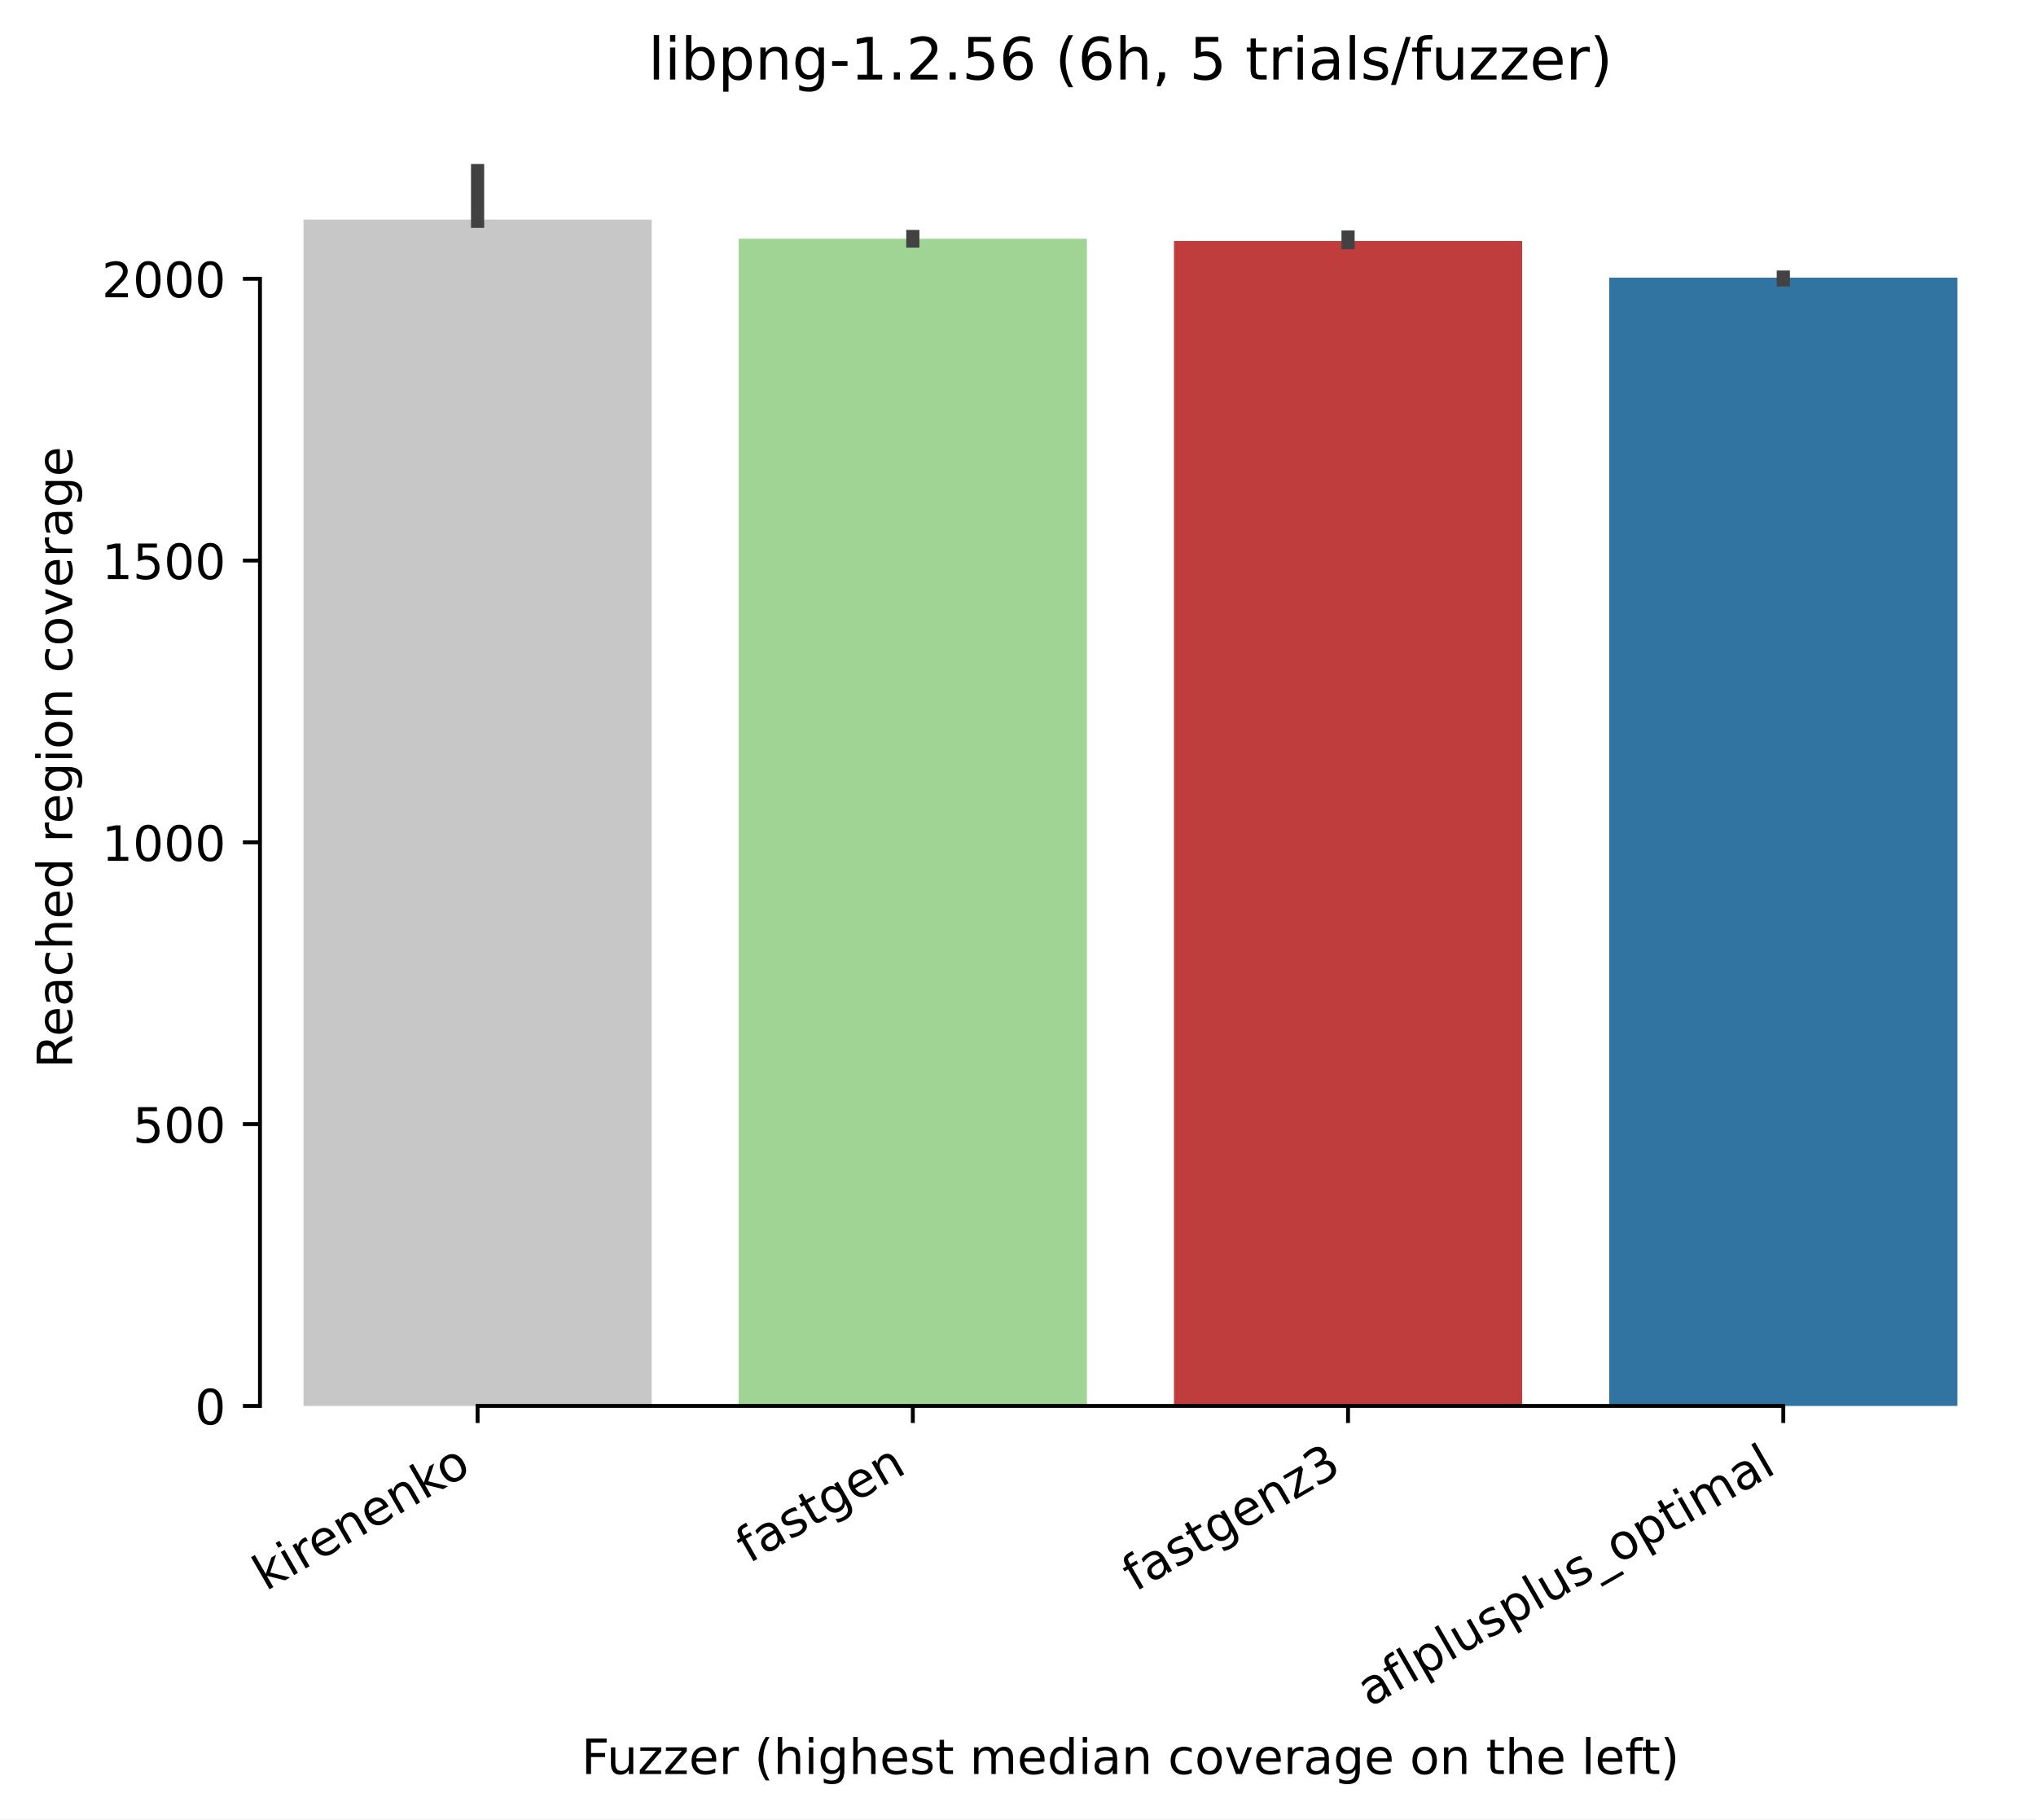
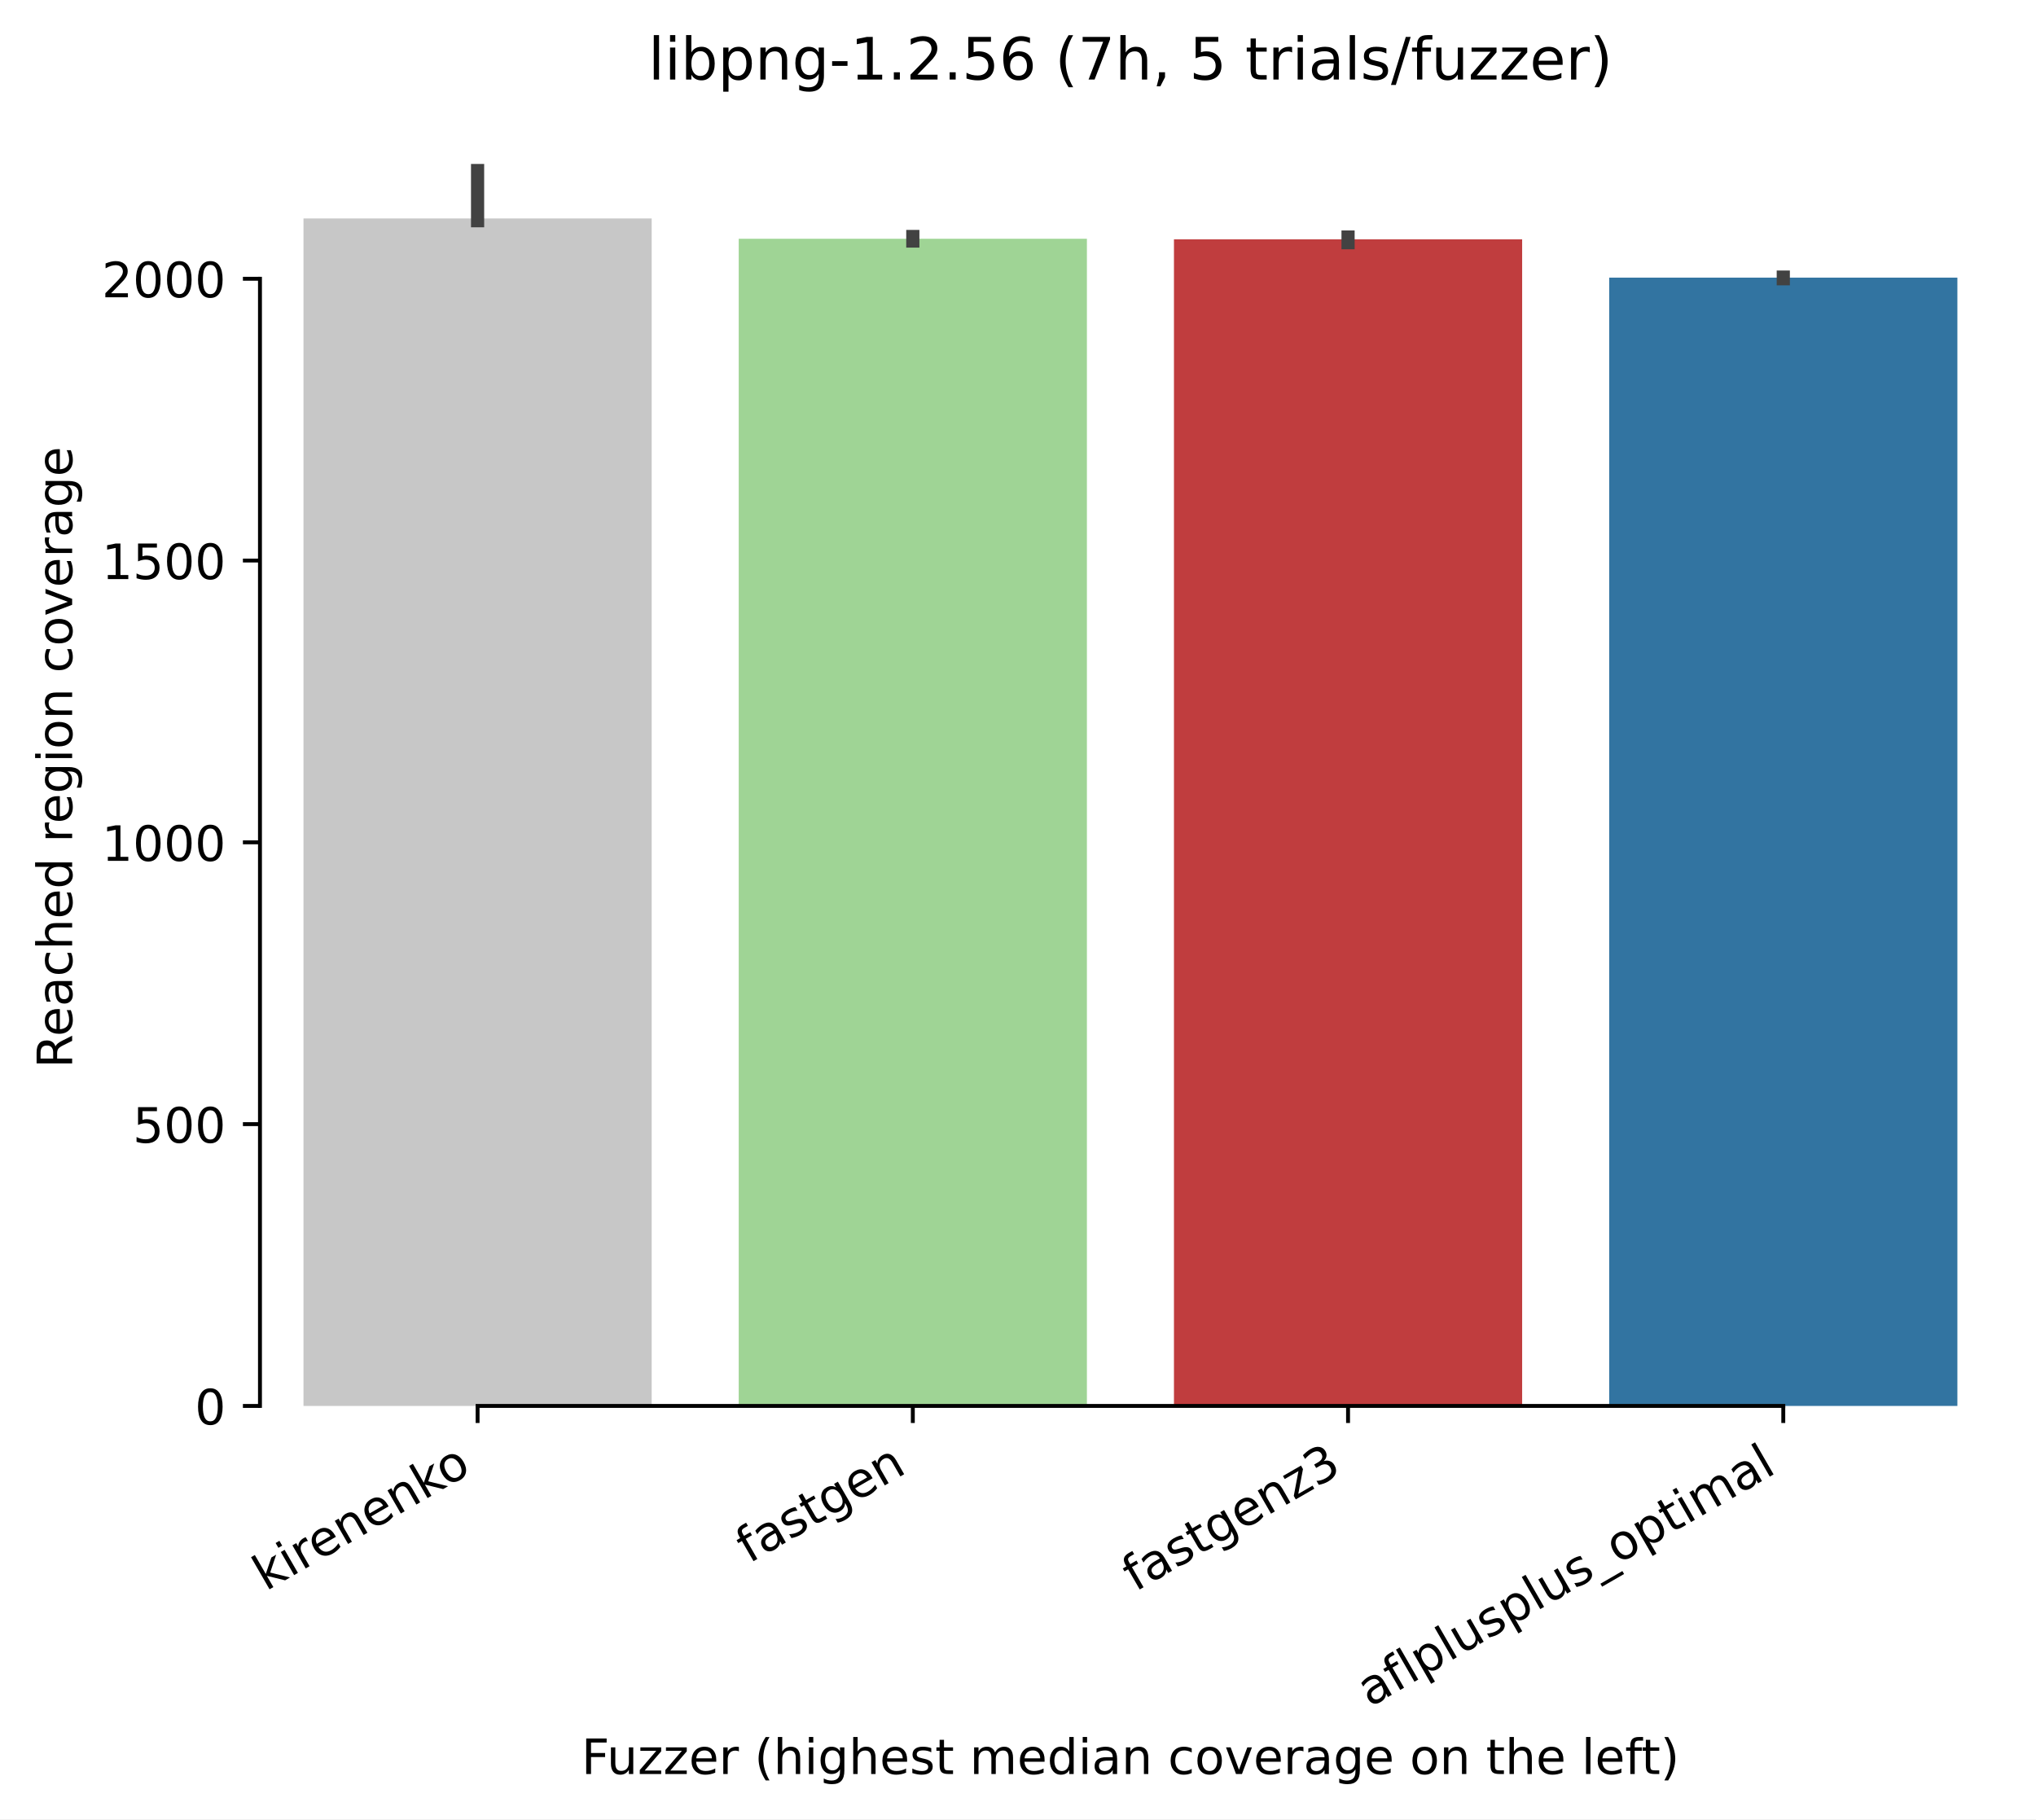
<svg xmlns="http://www.w3.org/2000/svg" xmlns:xlink="http://www.w3.org/1999/xlink" height="373.224pt" version="1.1" viewBox="0 0 417.648 373.224" width="417.648pt">
  <defs>
    <style type="text/css">*{stroke-linecap:butt;stroke-linejoin:round;}</style>
  </defs>
  <g id="figure_1">
    <g id="patch_1">
      <path d="M 0 373.224  L 417.648 373.224  L 417.648 -0  L 0 -0  z " style="fill:#ffffff;" />
    </g>
    <g id="axes_1">
      <g id="patch_2">
        <path d="M 53.328 288.43  L 410.448 288.43  L 410.448 22.318  L 53.328 22.318  z " style="fill:#ffffff;" />
      </g>
      <g id="patch_3">
-         <path clip-path="url(#pa5b38a545a)" d="M 62.256 288.43  L 133.68 288.43  L 133.68 45.049  L 62.256 45.049  z " style="fill:#c7c7c7;" />
+         <path clip-path="url(#p641fe3dbe0)" d="M 62.256 288.43  L 133.68 288.43  L 133.68 44.818  L 62.256 44.818  z " style="fill:#c7c7c7;" />
      </g>
      <g id="patch_4">
-         <path clip-path="url(#pa5b38a545a)" d="M 151.536 288.43  L 222.96 288.43  L 222.96 48.98  L 151.536 48.98  z " style="fill:#9fd495;" />
+         <path clip-path="url(#p641fe3dbe0)" d="M 151.536 288.43  L 222.96 288.43  L 222.96 48.98  L 151.536 48.98  z " style="fill:#9fd495;" />
      </g>
      <g id="patch_5">
-         <path clip-path="url(#pa5b38a545a)" d="M 240.816 288.43  L 312.24 288.43  L 312.24 49.443  L 240.816 49.443  z " style="fill:#c03d3e;" />
+         <path clip-path="url(#p641fe3dbe0)" d="M 240.816 288.43  L 312.24 288.43  L 312.24 49.096  L 240.816 49.096  z " style="fill:#c03d3e;" />
      </g>
      <g id="patch_6">
-         <path clip-path="url(#pa5b38a545a)" d="M 330.096 288.43  L 401.52 288.43  L 401.52 56.958  L 330.096 56.958  z " style="fill:#3274a1;" />
+         <path clip-path="url(#p641fe3dbe0)" d="M 330.096 288.43  L 401.52 288.43  L 401.52 56.958  L 330.096 56.958  z " style="fill:#3274a1;" />
      </g>
      <g id="matplotlib.axis_1">
        <g id="xtick_1">
          <g id="line2d_1">
            <defs>
-               <path d="M 0 0  L 0 3.5  " id="m3bc9f2d363" style="stroke:#000000;stroke-width:0.8;" />
+               <path d="M 0 0  L 0 3.5  " id="m5af2c92821" style="stroke:#000000;stroke-width:0.8;" />
            </defs>
            <g>
-               <use style="stroke:#000000;stroke-width:0.8;" x="97.968" xlink:href="#m3bc9f2d363" y="288.43" />
+               <use style="stroke:#000000;stroke-width:0.8;" x="97.968" xlink:href="#m5af2c92821" y="288.43" />
            </g>
          </g>
          <g id="text_1">
            <g transform="translate(54.50792 326.502)rotate(-30)scale(0.1 -0.1)">
              <defs>
                <path d="M 9.078 75.984  L 18.109 75.984  L 18.109 31.109  L 44.922 54.688  L 56.391 54.688  L 27.391 29.109  L 57.625 0  L 45.906 0  L 18.109 26.703  L 18.109 0  L 9.078 0  z " id="DejaVuSans-107" />
                <path d="M 9.422 54.688  L 18.406 54.688  L 18.406 0  L 9.422 0  z M 9.422 75.984  L 18.406 75.984  L 18.406 64.594  L 9.422 64.594  z " id="DejaVuSans-105" />
                <path d="M 41.109 46.297  Q 39.594 47.172 37.812 47.578  Q 36.031 48 33.891 48  Q 26.266 48 22.188 43.047  Q 18.109 38.094 18.109 28.812  L 18.109 0  L 9.078 0  L 9.078 54.688  L 18.109 54.688  L 18.109 46.188  Q 20.953 51.172 25.484 53.578  Q 30.031 56 36.531 56  Q 37.453 56 38.578 55.875  Q 39.703 55.766 41.062 55.516  z " id="DejaVuSans-114" />
                <path d="M 56.203 29.594  L 56.203 25.203  L 14.891 25.203  Q 15.484 15.922 20.484 11.062  Q 25.484 6.203 34.422 6.203  Q 39.594 6.203 44.453 7.469  Q 49.312 8.734 54.109 11.281  L 54.109 2.781  Q 49.266 0.734 44.188 -0.344  Q 39.109 -1.422 33.891 -1.422  Q 20.797 -1.422 13.156 6.188  Q 5.516 13.812 5.516 26.812  Q 5.516 40.234 12.766 48.109  Q 20.016 56 32.328 56  Q 43.359 56 49.781 48.891  Q 56.203 41.797 56.203 29.594  z M 47.219 32.234  Q 47.125 39.594 43.094 43.984  Q 39.062 48.391 32.422 48.391  Q 24.906 48.391 20.391 44.141  Q 15.875 39.891 15.188 32.172  z " id="DejaVuSans-101" />
                <path d="M 54.891 33.016  L 54.891 0  L 45.906 0  L 45.906 32.719  Q 45.906 40.484 42.875 44.328  Q 39.844 48.188 33.797 48.188  Q 26.516 48.188 22.312 43.547  Q 18.109 38.922 18.109 30.906  L 18.109 0  L 9.078 0  L 9.078 54.688  L 18.109 54.688  L 18.109 46.188  Q 21.344 51.125 25.703 53.562  Q 30.078 56 35.797 56  Q 45.219 56 50.047 50.172  Q 54.891 44.344 54.891 33.016  z " id="DejaVuSans-110" />
                <path d="M 30.609 48.391  Q 23.391 48.391 19.188 42.75  Q 14.984 37.109 14.984 27.297  Q 14.984 17.484 19.156 11.844  Q 23.344 6.203 30.609 6.203  Q 37.797 6.203 41.984 11.859  Q 46.188 17.531 46.188 27.297  Q 46.188 37.016 41.984 42.703  Q 37.797 48.391 30.609 48.391  z M 30.609 56  Q 42.328 56 49.016 48.375  Q 55.719 40.766 55.719 27.297  Q 55.719 13.875 49.016 6.219  Q 42.328 -1.422 30.609 -1.422  Q 18.844 -1.422 12.172 6.219  Q 5.516 13.875 5.516 27.297  Q 5.516 40.766 12.172 48.375  Q 18.844 56 30.609 56  z " id="DejaVuSans-111" />
              </defs>
              <use xlink:href="#DejaVuSans-107" />
              <use x="57.91" xlink:href="#DejaVuSans-105" />
              <use x="85.693" xlink:href="#DejaVuSans-114" />
              <use x="124.557" xlink:href="#DejaVuSans-101" />
              <use x="186.08" xlink:href="#DejaVuSans-110" />
              <use x="249.459" xlink:href="#DejaVuSans-101" />
              <use x="310.982" xlink:href="#DejaVuSans-110" />
              <use x="374.361" xlink:href="#DejaVuSans-107" />
              <use x="428.646" xlink:href="#DejaVuSans-111" />
            </g>
          </g>
        </g>
        <g id="xtick_2">
          <g id="line2d_2">
            <g>
-               <use style="stroke:#000000;stroke-width:0.8;" x="187.248" xlink:href="#m3bc9f2d363" y="288.43" />
+               <use style="stroke:#000000;stroke-width:0.8;" x="187.248" xlink:href="#m5af2c92821" y="288.43" />
            </g>
          </g>
          <g id="text_2">
            <g transform="translate(153.6308 320.8192)rotate(-30)scale(0.1 -0.1)">
              <defs>
                <path d="M 37.109 75.984  L 37.109 68.5  L 28.516 68.5  Q 23.688 68.5 21.797 66.547  Q 19.922 64.594 19.922 59.516  L 19.922 54.688  L 34.719 54.688  L 34.719 47.703  L 19.922 47.703  L 19.922 0  L 10.891 0  L 10.891 47.703  L 2.297 47.703  L 2.297 54.688  L 10.891 54.688  L 10.891 58.5  Q 10.891 67.625 15.141 71.797  Q 19.391 75.984 28.609 75.984  z " id="DejaVuSans-102" />
                <path d="M 34.281 27.484  Q 23.391 27.484 19.188 25  Q 14.984 22.516 14.984 16.5  Q 14.984 11.719 18.141 8.906  Q 21.297 6.109 26.703 6.109  Q 34.188 6.109 38.703 11.406  Q 43.219 16.703 43.219 25.484  L 43.219 27.484  z M 52.203 31.203  L 52.203 0  L 43.219 0  L 43.219 8.297  Q 40.141 3.328 35.547 0.953  Q 30.953 -1.422 24.312 -1.422  Q 15.922 -1.422 10.953 3.297  Q 6 8.016 6 15.922  Q 6 25.141 12.172 29.828  Q 18.359 34.516 30.609 34.516  L 43.219 34.516  L 43.219 35.406  Q 43.219 41.609 39.141 45  Q 35.062 48.391 27.688 48.391  Q 23 48.391 18.547 47.266  Q 14.109 46.141 10.016 43.891  L 10.016 52.203  Q 14.938 54.109 19.578 55.047  Q 24.219 56 28.609 56  Q 40.484 56 46.344 49.844  Q 52.203 43.703 52.203 31.203  z " id="DejaVuSans-97" />
                <path d="M 44.281 53.078  L 44.281 44.578  Q 40.484 46.531 36.375 47.5  Q 32.281 48.484 27.875 48.484  Q 21.188 48.484 17.844 46.438  Q 14.5 44.391 14.5 40.281  Q 14.5 37.156 16.891 35.375  Q 19.281 33.594 26.516 31.984  L 29.594 31.297  Q 39.156 29.25 43.188 25.516  Q 47.219 21.781 47.219 15.094  Q 47.219 7.469 41.188 3.016  Q 35.156 -1.422 24.609 -1.422  Q 20.219 -1.422 15.453 -0.562  Q 10.688 0.297 5.422 2  L 5.422 11.281  Q 10.406 8.688 15.234 7.391  Q 20.062 6.109 24.812 6.109  Q 31.156 6.109 34.562 8.281  Q 37.984 10.453 37.984 14.406  Q 37.984 18.062 35.516 20.016  Q 33.062 21.969 24.703 23.781  L 21.578 24.516  Q 13.234 26.266 9.516 29.906  Q 5.812 33.547 5.812 39.891  Q 5.812 47.609 11.281 51.797  Q 16.75 56 26.812 56  Q 31.781 56 36.172 55.266  Q 40.578 54.547 44.281 53.078  z " id="DejaVuSans-115" />
                <path d="M 18.312 70.219  L 18.312 54.688  L 36.812 54.688  L 36.812 47.703  L 18.312 47.703  L 18.312 18.016  Q 18.312 11.328 20.141 9.422  Q 21.969 7.516 27.594 7.516  L 36.812 7.516  L 36.812 0  L 27.594 0  Q 17.188 0 13.234 3.875  Q 9.281 7.766 9.281 18.016  L 9.281 47.703  L 2.688 47.703  L 2.688 54.688  L 9.281 54.688  L 9.281 70.219  z " id="DejaVuSans-116" />
                <path d="M 45.406 27.984  Q 45.406 37.75 41.375 43.109  Q 37.359 48.484 30.078 48.484  Q 22.859 48.484 18.828 43.109  Q 14.797 37.75 14.797 27.984  Q 14.797 18.266 18.828 12.891  Q 22.859 7.516 30.078 7.516  Q 37.359 7.516 41.375 12.891  Q 45.406 18.266 45.406 27.984  z M 54.391 6.781  Q 54.391 -7.172 48.188 -13.984  Q 42 -20.797 29.203 -20.797  Q 24.469 -20.797 20.266 -20.094  Q 16.062 -19.391 12.109 -17.922  L 12.109 -9.188  Q 16.062 -11.328 19.922 -12.344  Q 23.781 -13.375 27.781 -13.375  Q 36.625 -13.375 41.016 -8.766  Q 45.406 -4.156 45.406 5.172  L 45.406 9.625  Q 42.625 4.781 38.281 2.391  Q 33.938 0 27.875 0  Q 17.828 0 11.672 7.656  Q 5.516 15.328 5.516 27.984  Q 5.516 40.672 11.672 48.328  Q 17.828 56 27.875 56  Q 33.938 56 38.281 53.609  Q 42.625 51.219 45.406 46.391  L 45.406 54.688  L 54.391 54.688  z " id="DejaVuSans-103" />
              </defs>
              <use xlink:href="#DejaVuSans-102" />
              <use x="35.205" xlink:href="#DejaVuSans-97" />
              <use x="96.484" xlink:href="#DejaVuSans-115" />
              <use x="148.584" xlink:href="#DejaVuSans-116" />
              <use x="187.793" xlink:href="#DejaVuSans-103" />
              <use x="251.27" xlink:href="#DejaVuSans-101" />
              <use x="312.793" xlink:href="#DejaVuSans-110" />
            </g>
          </g>
        </g>
        <g id="xtick_3">
          <g id="line2d_3">
            <g>
-               <use style="stroke:#000000;stroke-width:0.8;" x="276.528" xlink:href="#m3bc9f2d363" y="288.43" />
+               <use style="stroke:#000000;stroke-width:0.8;" x="276.528" xlink:href="#m5af2c92821" y="288.43" />
            </g>
          </g>
          <g id="text_3">
            <g transform="translate(232.8555 326.6246)rotate(-30)scale(0.1 -0.1)">
              <defs>
                <path d="M 5.516 54.688  L 48.188 54.688  L 48.188 46.484  L 14.406 7.172  L 48.188 7.172  L 48.188 0  L 4.297 0  L 4.297 8.203  L 38.094 47.516  L 5.516 47.516  z " id="DejaVuSans-122" />
                <path d="M 40.578 39.312  Q 47.656 37.797 51.625 33  Q 55.609 28.219 55.609 21.188  Q 55.609 10.406 48.188 4.484  Q 40.766 -1.422 27.094 -1.422  Q 22.516 -1.422 17.656 -0.516  Q 12.797 0.391 7.625 2.203  L 7.625 11.719  Q 11.719 9.328 16.594 8.109  Q 21.484 6.891 26.812 6.891  Q 36.078 6.891 40.938 10.547  Q 45.797 14.203 45.797 21.188  Q 45.797 27.641 41.281 31.266  Q 36.766 34.906 28.719 34.906  L 20.219 34.906  L 20.219 43.016  L 29.109 43.016  Q 36.375 43.016 40.234 45.922  Q 44.094 48.828 44.094 54.297  Q 44.094 59.906 40.109 62.906  Q 36.141 65.922 28.719 65.922  Q 24.656 65.922 20.016 65.031  Q 15.375 64.156 9.812 62.312  L 9.812 71.094  Q 15.438 72.656 20.344 73.438  Q 25.25 74.219 29.594 74.219  Q 40.828 74.219 47.359 69.109  Q 53.906 64.016 53.906 55.328  Q 53.906 49.266 50.438 45.094  Q 46.969 40.922 40.578 39.312  z " id="DejaVuSans-51" />
              </defs>
              <use xlink:href="#DejaVuSans-102" />
              <use x="35.205" xlink:href="#DejaVuSans-97" />
              <use x="96.484" xlink:href="#DejaVuSans-115" />
              <use x="148.584" xlink:href="#DejaVuSans-116" />
              <use x="187.793" xlink:href="#DejaVuSans-103" />
              <use x="251.27" xlink:href="#DejaVuSans-101" />
              <use x="312.793" xlink:href="#DejaVuSans-110" />
              <use x="376.172" xlink:href="#DejaVuSans-122" />
              <use x="428.662" xlink:href="#DejaVuSans-51" />
            </g>
          </g>
        </g>
        <g id="xtick_4">
          <g id="line2d_4">
            <g>
-               <use style="stroke:#000000;stroke-width:0.8;" x="365.808" xlink:href="#m3bc9f2d363" y="288.43" />
+               <use style="stroke:#000000;stroke-width:0.8;" x="365.808" xlink:href="#m5af2c92821" y="288.43" />
            </g>
          </g>
          <g id="text_4">
            <g transform="translate(280.9833 350.3035)rotate(-30)scale(0.1 -0.1)">
              <defs>
                <path d="M 9.422 75.984  L 18.406 75.984  L 18.406 0  L 9.422 0  z " id="DejaVuSans-108" />
                <path d="M 18.109 8.203  L 18.109 -20.797  L 9.078 -20.797  L 9.078 54.688  L 18.109 54.688  L 18.109 46.391  Q 20.953 51.266 25.266 53.625  Q 29.594 56 35.594 56  Q 45.562 56 51.781 48.094  Q 58.016 40.188 58.016 27.297  Q 58.016 14.406 51.781 6.484  Q 45.562 -1.422 35.594 -1.422  Q 29.594 -1.422 25.266 0.953  Q 20.953 3.328 18.109 8.203  z M 48.688 27.297  Q 48.688 37.203 44.609 42.844  Q 40.531 48.484 33.406 48.484  Q 26.266 48.484 22.188 42.844  Q 18.109 37.203 18.109 27.297  Q 18.109 17.391 22.188 11.75  Q 26.266 6.109 33.406 6.109  Q 40.531 6.109 44.609 11.75  Q 48.688 17.391 48.688 27.297  z " id="DejaVuSans-112" />
                <path d="M 8.5 21.578  L 8.5 54.688  L 17.484 54.688  L 17.484 21.922  Q 17.484 14.156 20.5 10.266  Q 23.531 6.391 29.594 6.391  Q 36.859 6.391 41.078 11.031  Q 45.312 15.672 45.312 23.688  L 45.312 54.688  L 54.297 54.688  L 54.297 0  L 45.312 0  L 45.312 8.406  Q 42.047 3.422 37.719 1  Q 33.406 -1.422 27.688 -1.422  Q 18.266 -1.422 13.375 4.438  Q 8.5 10.297 8.5 21.578  z M 31.109 56  z " id="DejaVuSans-117" />
                <path d="M 50.984 -16.609  L 50.984 -23.578  L -0.984 -23.578  L -0.984 -16.609  z " id="DejaVuSans-95" />
                <path d="M 52 44.188  Q 55.375 50.25 60.062 53.125  Q 64.75 56 71.094 56  Q 79.641 56 84.281 50.016  Q 88.922 44.047 88.922 33.016  L 88.922 0  L 79.891 0  L 79.891 32.719  Q 79.891 40.578 77.094 44.375  Q 74.312 48.188 68.609 48.188  Q 61.625 48.188 57.562 43.547  Q 53.516 38.922 53.516 30.906  L 53.516 0  L 44.484 0  L 44.484 32.719  Q 44.484 40.625 41.703 44.406  Q 38.922 48.188 33.109 48.188  Q 26.219 48.188 22.156 43.531  Q 18.109 38.875 18.109 30.906  L 18.109 0  L 9.078 0  L 9.078 54.688  L 18.109 54.688  L 18.109 46.188  Q 21.188 51.219 25.484 53.609  Q 29.781 56 35.688 56  Q 41.656 56 45.828 52.969  Q 50 49.953 52 44.188  z " id="DejaVuSans-109" />
              </defs>
              <use xlink:href="#DejaVuSans-97" />
              <use x="61.279" xlink:href="#DejaVuSans-102" />
              <use x="96.484" xlink:href="#DejaVuSans-108" />
              <use x="124.268" xlink:href="#DejaVuSans-112" />
              <use x="187.744" xlink:href="#DejaVuSans-108" />
              <use x="215.527" xlink:href="#DejaVuSans-117" />
              <use x="278.906" xlink:href="#DejaVuSans-115" />
              <use x="331.006" xlink:href="#DejaVuSans-112" />
              <use x="394.482" xlink:href="#DejaVuSans-108" />
              <use x="422.266" xlink:href="#DejaVuSans-117" />
              <use x="485.645" xlink:href="#DejaVuSans-115" />
              <use x="537.744" xlink:href="#DejaVuSans-95" />
              <use x="587.744" xlink:href="#DejaVuSans-111" />
              <use x="648.926" xlink:href="#DejaVuSans-112" />
              <use x="712.402" xlink:href="#DejaVuSans-116" />
              <use x="751.611" xlink:href="#DejaVuSans-105" />
              <use x="779.395" xlink:href="#DejaVuSans-109" />
              <use x="876.807" xlink:href="#DejaVuSans-97" />
              <use x="938.086" xlink:href="#DejaVuSans-108" />
            </g>
          </g>
        </g>
        <g id="text_5">
          <g transform="translate(119.2702 363.9439)scale(0.1 -0.1)">
            <defs>
              <path d="M 9.812 72.906  L 51.703 72.906  L 51.703 64.594  L 19.672 64.594  L 19.672 43.109  L 48.578 43.109  L 48.578 34.812  L 19.672 34.812  L 19.672 0  L 9.812 0  z " id="DejaVuSans-70" />
              <path id="DejaVuSans-32" />
              <path d="M 31 75.875  Q 24.469 64.656 21.281 53.656  Q 18.109 42.672 18.109 31.391  Q 18.109 20.125 21.312 9.062  Q 24.516 -2 31 -13.188  L 23.188 -13.188  Q 15.875 -1.703 12.234 9.375  Q 8.594 20.453 8.594 31.391  Q 8.594 42.281 12.203 53.312  Q 15.828 64.359 23.188 75.875  z " id="DejaVuSans-40" />
              <path d="M 54.891 33.016  L 54.891 0  L 45.906 0  L 45.906 32.719  Q 45.906 40.484 42.875 44.328  Q 39.844 48.188 33.797 48.188  Q 26.516 48.188 22.312 43.547  Q 18.109 38.922 18.109 30.906  L 18.109 0  L 9.078 0  L 9.078 75.984  L 18.109 75.984  L 18.109 46.188  Q 21.344 51.125 25.703 53.562  Q 30.078 56 35.797 56  Q 45.219 56 50.047 50.172  Q 54.891 44.344 54.891 33.016  z " id="DejaVuSans-104" />
              <path d="M 45.406 46.391  L 45.406 75.984  L 54.391 75.984  L 54.391 0  L 45.406 0  L 45.406 8.203  Q 42.578 3.328 38.25 0.953  Q 33.938 -1.422 27.875 -1.422  Q 17.969 -1.422 11.734 6.484  Q 5.516 14.406 5.516 27.297  Q 5.516 40.188 11.734 48.094  Q 17.969 56 27.875 56  Q 33.938 56 38.25 53.625  Q 42.578 51.266 45.406 46.391  z M 14.797 27.297  Q 14.797 17.391 18.875 11.75  Q 22.953 6.109 30.078 6.109  Q 37.203 6.109 41.297 11.75  Q 45.406 17.391 45.406 27.297  Q 45.406 37.203 41.297 42.844  Q 37.203 48.484 30.078 48.484  Q 22.953 48.484 18.875 42.844  Q 14.797 37.203 14.797 27.297  z " id="DejaVuSans-100" />
              <path d="M 48.781 52.594  L 48.781 44.188  Q 44.969 46.297 41.141 47.344  Q 37.312 48.391 33.406 48.391  Q 24.656 48.391 19.812 42.844  Q 14.984 37.312 14.984 27.297  Q 14.984 17.281 19.812 11.734  Q 24.656 6.203 33.406 6.203  Q 37.312 6.203 41.141 7.25  Q 44.969 8.297 48.781 10.406  L 48.781 2.094  Q 45.016 0.344 40.984 -0.531  Q 36.969 -1.422 32.422 -1.422  Q 20.062 -1.422 12.781 6.344  Q 5.516 14.109 5.516 27.297  Q 5.516 40.672 12.859 48.328  Q 20.219 56 33.016 56  Q 37.156 56 41.109 55.141  Q 45.062 54.297 48.781 52.594  z " id="DejaVuSans-99" />
              <path d="M 2.984 54.688  L 12.5 54.688  L 29.594 8.797  L 46.688 54.688  L 56.203 54.688  L 35.688 0  L 23.484 0  z " id="DejaVuSans-118" />
              <path d="M 8.016 75.875  L 15.828 75.875  Q 23.141 64.359 26.781 53.312  Q 30.422 42.281 30.422 31.391  Q 30.422 20.453 26.781 9.375  Q 23.141 -1.703 15.828 -13.188  L 8.016 -13.188  Q 14.5 -2 17.703 9.062  Q 20.906 20.125 20.906 31.391  Q 20.906 42.672 17.703 53.656  Q 14.5 64.656 8.016 75.875  z " id="DejaVuSans-41" />
            </defs>
            <use xlink:href="#DejaVuSans-70" />
            <use x="52.02" xlink:href="#DejaVuSans-117" />
            <use x="115.398" xlink:href="#DejaVuSans-122" />
            <use x="167.889" xlink:href="#DejaVuSans-122" />
            <use x="220.379" xlink:href="#DejaVuSans-101" />
            <use x="281.902" xlink:href="#DejaVuSans-114" />
            <use x="323.016" xlink:href="#DejaVuSans-32" />
            <use x="354.803" xlink:href="#DejaVuSans-40" />
            <use x="393.816" xlink:href="#DejaVuSans-104" />
            <use x="457.195" xlink:href="#DejaVuSans-105" />
            <use x="484.979" xlink:href="#DejaVuSans-103" />
            <use x="548.455" xlink:href="#DejaVuSans-104" />
            <use x="611.834" xlink:href="#DejaVuSans-101" />
            <use x="673.357" xlink:href="#DejaVuSans-115" />
            <use x="725.457" xlink:href="#DejaVuSans-116" />
            <use x="764.666" xlink:href="#DejaVuSans-32" />
            <use x="796.453" xlink:href="#DejaVuSans-109" />
            <use x="893.865" xlink:href="#DejaVuSans-101" />
            <use x="955.389" xlink:href="#DejaVuSans-100" />
            <use x="1018.865" xlink:href="#DejaVuSans-105" />
            <use x="1046.648" xlink:href="#DejaVuSans-97" />
            <use x="1107.928" xlink:href="#DejaVuSans-110" />
            <use x="1171.307" xlink:href="#DejaVuSans-32" />
            <use x="1203.094" xlink:href="#DejaVuSans-99" />
            <use x="1258.074" xlink:href="#DejaVuSans-111" />
            <use x="1319.256" xlink:href="#DejaVuSans-118" />
            <use x="1378.436" xlink:href="#DejaVuSans-101" />
            <use x="1439.959" xlink:href="#DejaVuSans-114" />
            <use x="1481.072" xlink:href="#DejaVuSans-97" />
            <use x="1542.352" xlink:href="#DejaVuSans-103" />
            <use x="1605.828" xlink:href="#DejaVuSans-101" />
            <use x="1667.352" xlink:href="#DejaVuSans-32" />
            <use x="1699.139" xlink:href="#DejaVuSans-111" />
            <use x="1760.32" xlink:href="#DejaVuSans-110" />
            <use x="1823.699" xlink:href="#DejaVuSans-32" />
            <use x="1855.486" xlink:href="#DejaVuSans-116" />
            <use x="1894.695" xlink:href="#DejaVuSans-104" />
            <use x="1958.074" xlink:href="#DejaVuSans-101" />
            <use x="2019.598" xlink:href="#DejaVuSans-32" />
            <use x="2051.385" xlink:href="#DejaVuSans-108" />
            <use x="2079.168" xlink:href="#DejaVuSans-101" />
            <use x="2140.691" xlink:href="#DejaVuSans-102" />
            <use x="2174.146" xlink:href="#DejaVuSans-116" />
            <use x="2213.355" xlink:href="#DejaVuSans-41" />
          </g>
        </g>
      </g>
      <g id="matplotlib.axis_2">
        <g id="ytick_1">
          <g id="line2d_5">
            <defs>
-               <path d="M 0 0  L -3.5 0  " id="m8e7effcde1" style="stroke:#000000;stroke-width:0.8;" />
+               <path d="M 0 0  L -3.5 0  " id="m2d25ed861a" style="stroke:#000000;stroke-width:0.8;" />
            </defs>
            <g>
-               <use style="stroke:#000000;stroke-width:0.8;" x="53.328" xlink:href="#m8e7effcde1" y="288.43" />
+               <use style="stroke:#000000;stroke-width:0.8;" x="53.328" xlink:href="#m2d25ed861a" y="288.43" />
            </g>
          </g>
          <g id="text_6">
            <g transform="translate(39.96563 292.2293)scale(0.1 -0.1)">
              <defs>
                <path d="M 31.781 66.406  Q 24.172 66.406 20.328 58.906  Q 16.5 51.422 16.5 36.375  Q 16.5 21.391 20.328 13.891  Q 24.172 6.391 31.781 6.391  Q 39.453 6.391 43.281 13.891  Q 47.125 21.391 47.125 36.375  Q 47.125 51.422 43.281 58.906  Q 39.453 66.406 31.781 66.406  z M 31.781 74.219  Q 44.047 74.219 50.516 64.516  Q 56.984 54.828 56.984 36.375  Q 56.984 17.969 50.516 8.266  Q 44.047 -1.422 31.781 -1.422  Q 19.531 -1.422 13.062 8.266  Q 6.594 17.969 6.594 36.375  Q 6.594 54.828 13.062 64.516  Q 19.531 74.219 31.781 74.219  z " id="DejaVuSans-48" />
              </defs>
              <use xlink:href="#DejaVuSans-48" />
            </g>
          </g>
        </g>
        <g id="ytick_2">
          <g id="line2d_6">
            <g>
-               <use style="stroke:#000000;stroke-width:0.8;" x="53.328" xlink:href="#m8e7effcde1" y="230.62" />
+               <use style="stroke:#000000;stroke-width:0.8;" x="53.328" xlink:href="#m2d25ed861a" y="230.62" />
            </g>
          </g>
          <g id="text_7">
            <g transform="translate(27.24063 234.4191)scale(0.1 -0.1)">
              <defs>
                <path d="M 10.797 72.906  L 49.516 72.906  L 49.516 64.594  L 19.828 64.594  L 19.828 46.734  Q 21.969 47.469 24.109 47.828  Q 26.266 48.188 28.422 48.188  Q 40.625 48.188 47.75 41.5  Q 54.891 34.812 54.891 23.391  Q 54.891 11.625 47.562 5.094  Q 40.234 -1.422 26.906 -1.422  Q 22.312 -1.422 17.547 -0.641  Q 12.797 0.141 7.719 1.703  L 7.719 11.625  Q 12.109 9.234 16.797 8.062  Q 21.484 6.891 26.703 6.891  Q 35.156 6.891 40.078 11.328  Q 45.016 15.766 45.016 23.391  Q 45.016 31 40.078 35.438  Q 35.156 39.891 26.703 39.891  Q 22.75 39.891 18.812 39.016  Q 14.891 38.141 10.797 36.281  z " id="DejaVuSans-53" />
              </defs>
              <use xlink:href="#DejaVuSans-53" />
              <use x="63.623" xlink:href="#DejaVuSans-48" />
              <use x="127.246" xlink:href="#DejaVuSans-48" />
            </g>
          </g>
        </g>
        <g id="ytick_3">
          <g id="line2d_7">
            <g>
-               <use style="stroke:#000000;stroke-width:0.8;" x="53.328" xlink:href="#m8e7effcde1" y="172.81" />
+               <use style="stroke:#000000;stroke-width:0.8;" x="53.328" xlink:href="#m2d25ed861a" y="172.81" />
            </g>
          </g>
          <g id="text_8">
            <g transform="translate(20.87813 176.6089)scale(0.1 -0.1)">
              <defs>
                <path d="M 12.406 8.297  L 28.516 8.297  L 28.516 63.922  L 10.984 60.406  L 10.984 69.391  L 28.422 72.906  L 38.281 72.906  L 38.281 8.297  L 54.391 8.297  L 54.391 0  L 12.406 0  z " id="DejaVuSans-49" />
              </defs>
              <use xlink:href="#DejaVuSans-49" />
              <use x="63.623" xlink:href="#DejaVuSans-48" />
              <use x="127.246" xlink:href="#DejaVuSans-48" />
              <use x="190.869" xlink:href="#DejaVuSans-48" />
            </g>
          </g>
        </g>
        <g id="ytick_4">
          <g id="line2d_8">
            <g>
-               <use style="stroke:#000000;stroke-width:0.8;" x="53.328" xlink:href="#m8e7effcde1" y="114.999" />
+               <use style="stroke:#000000;stroke-width:0.8;" x="53.328" xlink:href="#m2d25ed861a" y="114.999" />
            </g>
          </g>
          <g id="text_9">
            <g transform="translate(20.87813 118.7987)scale(0.1 -0.1)">
              <use xlink:href="#DejaVuSans-49" />
              <use x="63.623" xlink:href="#DejaVuSans-53" />
              <use x="127.246" xlink:href="#DejaVuSans-48" />
              <use x="190.869" xlink:href="#DejaVuSans-48" />
            </g>
          </g>
        </g>
        <g id="ytick_5">
          <g id="line2d_9">
            <g>
-               <use style="stroke:#000000;stroke-width:0.8;" x="53.328" xlink:href="#m8e7effcde1" y="57.189" />
+               <use style="stroke:#000000;stroke-width:0.8;" x="53.328" xlink:href="#m2d25ed861a" y="57.189" />
            </g>
          </g>
          <g id="text_10">
            <g transform="translate(20.87813 60.98847)scale(0.1 -0.1)">
              <defs>
                <path d="M 19.188 8.297  L 53.609 8.297  L 53.609 0  L 7.328 0  L 7.328 8.297  Q 12.938 14.109 22.625 23.891  Q 32.328 33.688 34.812 36.531  Q 39.547 41.844 41.422 45.531  Q 43.312 49.219 43.312 52.781  Q 43.312 58.594 39.234 62.25  Q 35.156 65.922 28.609 65.922  Q 23.969 65.922 18.812 64.312  Q 13.672 62.703 7.812 59.422  L 7.812 69.391  Q 13.766 71.781 18.938 73  Q 24.125 74.219 28.422 74.219  Q 39.75 74.219 46.484 68.547  Q 53.219 62.891 53.219 53.422  Q 53.219 48.922 51.531 44.891  Q 49.859 40.875 45.406 35.406  Q 44.188 33.984 37.641 27.219  Q 31.109 20.453 19.188 8.297  z " id="DejaVuSans-50" />
              </defs>
              <use xlink:href="#DejaVuSans-50" />
              <use x="63.623" xlink:href="#DejaVuSans-48" />
              <use x="127.246" xlink:href="#DejaVuSans-48" />
              <use x="190.869" xlink:href="#DejaVuSans-48" />
            </g>
          </g>
        </g>
        <g id="text_11">
          <g transform="translate(14.79844 219.1366)rotate(-90)scale(0.1 -0.1)">
            <defs>
              <path d="M 44.391 34.188  Q 47.562 33.109 50.562 29.594  Q 53.562 26.078 56.594 19.922  L 66.609 0  L 56 0  L 46.688 18.703  Q 43.062 26.031 39.672 28.422  Q 36.281 30.812 30.422 30.812  L 19.672 30.812  L 19.672 0  L 9.812 0  L 9.812 72.906  L 32.078 72.906  Q 44.578 72.906 50.734 67.672  Q 56.891 62.453 56.891 51.906  Q 56.891 45.016 53.688 40.469  Q 50.484 35.938 44.391 34.188  z M 19.672 64.797  L 19.672 38.922  L 32.078 38.922  Q 39.203 38.922 42.844 42.219  Q 46.484 45.516 46.484 51.906  Q 46.484 58.297 42.844 61.547  Q 39.203 64.797 32.078 64.797  z " id="DejaVuSans-82" />
            </defs>
            <use xlink:href="#DejaVuSans-82" />
            <use x="64.982" xlink:href="#DejaVuSans-101" />
            <use x="126.506" xlink:href="#DejaVuSans-97" />
            <use x="187.785" xlink:href="#DejaVuSans-99" />
            <use x="242.766" xlink:href="#DejaVuSans-104" />
            <use x="306.145" xlink:href="#DejaVuSans-101" />
            <use x="367.668" xlink:href="#DejaVuSans-100" />
            <use x="431.145" xlink:href="#DejaVuSans-32" />
            <use x="462.932" xlink:href="#DejaVuSans-114" />
            <use x="501.795" xlink:href="#DejaVuSans-101" />
            <use x="563.318" xlink:href="#DejaVuSans-103" />
            <use x="626.795" xlink:href="#DejaVuSans-105" />
            <use x="654.578" xlink:href="#DejaVuSans-111" />
            <use x="715.76" xlink:href="#DejaVuSans-110" />
            <use x="779.139" xlink:href="#DejaVuSans-32" />
            <use x="810.926" xlink:href="#DejaVuSans-99" />
            <use x="865.906" xlink:href="#DejaVuSans-111" />
            <use x="927.088" xlink:href="#DejaVuSans-118" />
            <use x="986.268" xlink:href="#DejaVuSans-101" />
            <use x="1047.791" xlink:href="#DejaVuSans-114" />
            <use x="1088.904" xlink:href="#DejaVuSans-97" />
            <use x="1150.184" xlink:href="#DejaVuSans-103" />
            <use x="1213.66" xlink:href="#DejaVuSans-101" />
          </g>
        </g>
      </g>
      <g id="line2d_10">
-         <path clip-path="url(#pa5b38a545a)" d="M 97.968 45.396  L 97.968 34.99  " style="fill:none;stroke:#424242;stroke-linecap:square;stroke-width:2.7;" />
+         <path clip-path="url(#p641fe3dbe0)" d="M 97.968 45.28  L 97.968 34.99  " style="fill:none;stroke:#424242;stroke-linecap:square;stroke-width:2.7;" />
      </g>
      <g id="line2d_11">
-         <path clip-path="url(#pa5b38a545a)" d="M 187.248 49.443  L 187.248 48.518  " style="fill:none;stroke:#424242;stroke-linecap:square;stroke-width:2.7;" />
+         <path clip-path="url(#p641fe3dbe0)" d="M 187.248 49.443  L 187.248 48.518  " style="fill:none;stroke:#424242;stroke-linecap:square;stroke-width:2.7;" />
      </g>
      <g id="line2d_12">
-         <path clip-path="url(#pa5b38a545a)" d="M 276.528 49.79  L 276.528 48.633  " style="fill:none;stroke:#424242;stroke-linecap:square;stroke-width:2.7;" />
+         <path clip-path="url(#p641fe3dbe0)" d="M 276.528 49.79  L 276.528 48.633  " style="fill:none;stroke:#424242;stroke-linecap:square;stroke-width:2.7;" />
      </g>
      <g id="line2d_13">
-         <path clip-path="url(#pa5b38a545a)" d="M 365.808 57.42  L 365.808 56.842  " style="fill:none;stroke:#424242;stroke-linecap:square;stroke-width:2.7;" />
+         <path clip-path="url(#p641fe3dbe0)" d="M 365.808 57.189  L 365.808 56.842  " style="fill:none;stroke:#424242;stroke-linecap:square;stroke-width:2.7;" />
      </g>
      <g id="patch_7">
        <path d="M 53.328 288.43  L 53.328 57.189  " style="fill:none;stroke:#000000;stroke-linecap:square;stroke-linejoin:miter;stroke-width:0.8;" />
      </g>
      <g id="patch_8">
        <path d="M 97.968 288.43  L 365.808 288.43  " style="fill:none;stroke:#000000;stroke-linecap:square;stroke-linejoin:miter;stroke-width:0.8;" />
      </g>
      <g id="text_12">
        <g transform="translate(132.9819 16.31812)scale(0.12 -0.12)">
          <defs>
            <path d="M 48.688 27.297  Q 48.688 37.203 44.609 42.844  Q 40.531 48.484 33.406 48.484  Q 26.266 48.484 22.188 42.844  Q 18.109 37.203 18.109 27.297  Q 18.109 17.391 22.188 11.75  Q 26.266 6.109 33.406 6.109  Q 40.531 6.109 44.609 11.75  Q 48.688 17.391 48.688 27.297  z M 18.109 46.391  Q 20.953 51.266 25.266 53.625  Q 29.594 56 35.594 56  Q 45.562 56 51.781 48.094  Q 58.016 40.188 58.016 27.297  Q 58.016 14.406 51.781 6.484  Q 45.562 -1.422 35.594 -1.422  Q 29.594 -1.422 25.266 0.953  Q 20.953 3.328 18.109 8.203  L 18.109 0  L 9.078 0  L 9.078 75.984  L 18.109 75.984  z " id="DejaVuSans-98" />
            <path d="M 4.891 31.391  L 31.203 31.391  L 31.203 23.391  L 4.891 23.391  z " id="DejaVuSans-45" />
            <path d="M 10.688 12.406  L 21 12.406  L 21 0  L 10.688 0  z " id="DejaVuSans-46" />
            <path d="M 33.016 40.375  Q 26.375 40.375 22.484 35.828  Q 18.609 31.297 18.609 23.391  Q 18.609 15.531 22.484 10.953  Q 26.375 6.391 33.016 6.391  Q 39.656 6.391 43.531 10.953  Q 47.406 15.531 47.406 23.391  Q 47.406 31.297 43.531 35.828  Q 39.656 40.375 33.016 40.375  z M 52.594 71.297  L 52.594 62.312  Q 48.875 64.062 45.094 64.984  Q 41.312 65.922 37.594 65.922  Q 27.828 65.922 22.672 59.328  Q 17.531 52.734 16.797 39.406  Q 19.672 43.656 24.016 45.922  Q 28.375 48.188 33.594 48.188  Q 44.578 48.188 50.953 41.516  Q 57.328 34.859 57.328 23.391  Q 57.328 12.156 50.688 5.359  Q 44.047 -1.422 33.016 -1.422  Q 20.359 -1.422 13.672 8.266  Q 6.984 17.969 6.984 36.375  Q 6.984 53.656 15.188 63.938  Q 23.391 74.219 37.203 74.219  Q 40.922 74.219 44.703 73.484  Q 48.484 72.75 52.594 71.297  z " id="DejaVuSans-54" />
+             <path d="M 8.203 72.906  L 55.078 72.906  L 55.078 68.703  L 28.609 0  L 18.312 0  L 43.219 64.594  L 8.203 64.594  z " id="DejaVuSans-55" />
            <path d="M 11.719 12.406  L 22.016 12.406  L 22.016 4  L 14.016 -11.625  L 7.719 -11.625  L 11.719 4  z " id="DejaVuSans-44" />
            <path d="M 25.391 72.906  L 33.688 72.906  L 8.297 -9.281  L 0 -9.281  z " id="DejaVuSans-47" />
          </defs>
          <use xlink:href="#DejaVuSans-108" />
          <use x="27.783" xlink:href="#DejaVuSans-105" />
          <use x="55.566" xlink:href="#DejaVuSans-98" />
          <use x="119.043" xlink:href="#DejaVuSans-112" />
          <use x="182.52" xlink:href="#DejaVuSans-110" />
          <use x="245.898" xlink:href="#DejaVuSans-103" />
          <use x="309.375" xlink:href="#DejaVuSans-45" />
          <use x="345.459" xlink:href="#DejaVuSans-49" />
          <use x="409.082" xlink:href="#DejaVuSans-46" />
          <use x="440.869" xlink:href="#DejaVuSans-50" />
          <use x="504.492" xlink:href="#DejaVuSans-46" />
          <use x="536.279" xlink:href="#DejaVuSans-53" />
          <use x="599.902" xlink:href="#DejaVuSans-54" />
          <use x="663.525" xlink:href="#DejaVuSans-32" />
          <use x="695.312" xlink:href="#DejaVuSans-40" />
-           <use x="734.326" xlink:href="#DejaVuSans-54" />
+           <use x="734.326" xlink:href="#DejaVuSans-55" />
          <use x="797.949" xlink:href="#DejaVuSans-104" />
          <use x="861.328" xlink:href="#DejaVuSans-44" />
          <use x="893.115" xlink:href="#DejaVuSans-32" />
          <use x="924.902" xlink:href="#DejaVuSans-53" />
          <use x="988.525" xlink:href="#DejaVuSans-32" />
          <use x="1020.312" xlink:href="#DejaVuSans-116" />
          <use x="1059.521" xlink:href="#DejaVuSans-114" />
          <use x="1100.635" xlink:href="#DejaVuSans-105" />
          <use x="1128.418" xlink:href="#DejaVuSans-97" />
          <use x="1189.697" xlink:href="#DejaVuSans-108" />
          <use x="1217.48" xlink:href="#DejaVuSans-115" />
          <use x="1269.58" xlink:href="#DejaVuSans-47" />
          <use x="1303.271" xlink:href="#DejaVuSans-102" />
          <use x="1338.477" xlink:href="#DejaVuSans-117" />
          <use x="1401.855" xlink:href="#DejaVuSans-122" />
          <use x="1454.346" xlink:href="#DejaVuSans-122" />
          <use x="1506.836" xlink:href="#DejaVuSans-101" />
          <use x="1568.359" xlink:href="#DejaVuSans-114" />
          <use x="1609.473" xlink:href="#DejaVuSans-41" />
        </g>
      </g>
    </g>
  </g>
  <defs>
-     <clipPath id="pa5b38a545a">
+     <clipPath id="p641fe3dbe0">
      <rect height="266.112" width="357.12" x="53.328" y="22.318" />
    </clipPath>
  </defs>
</svg>
